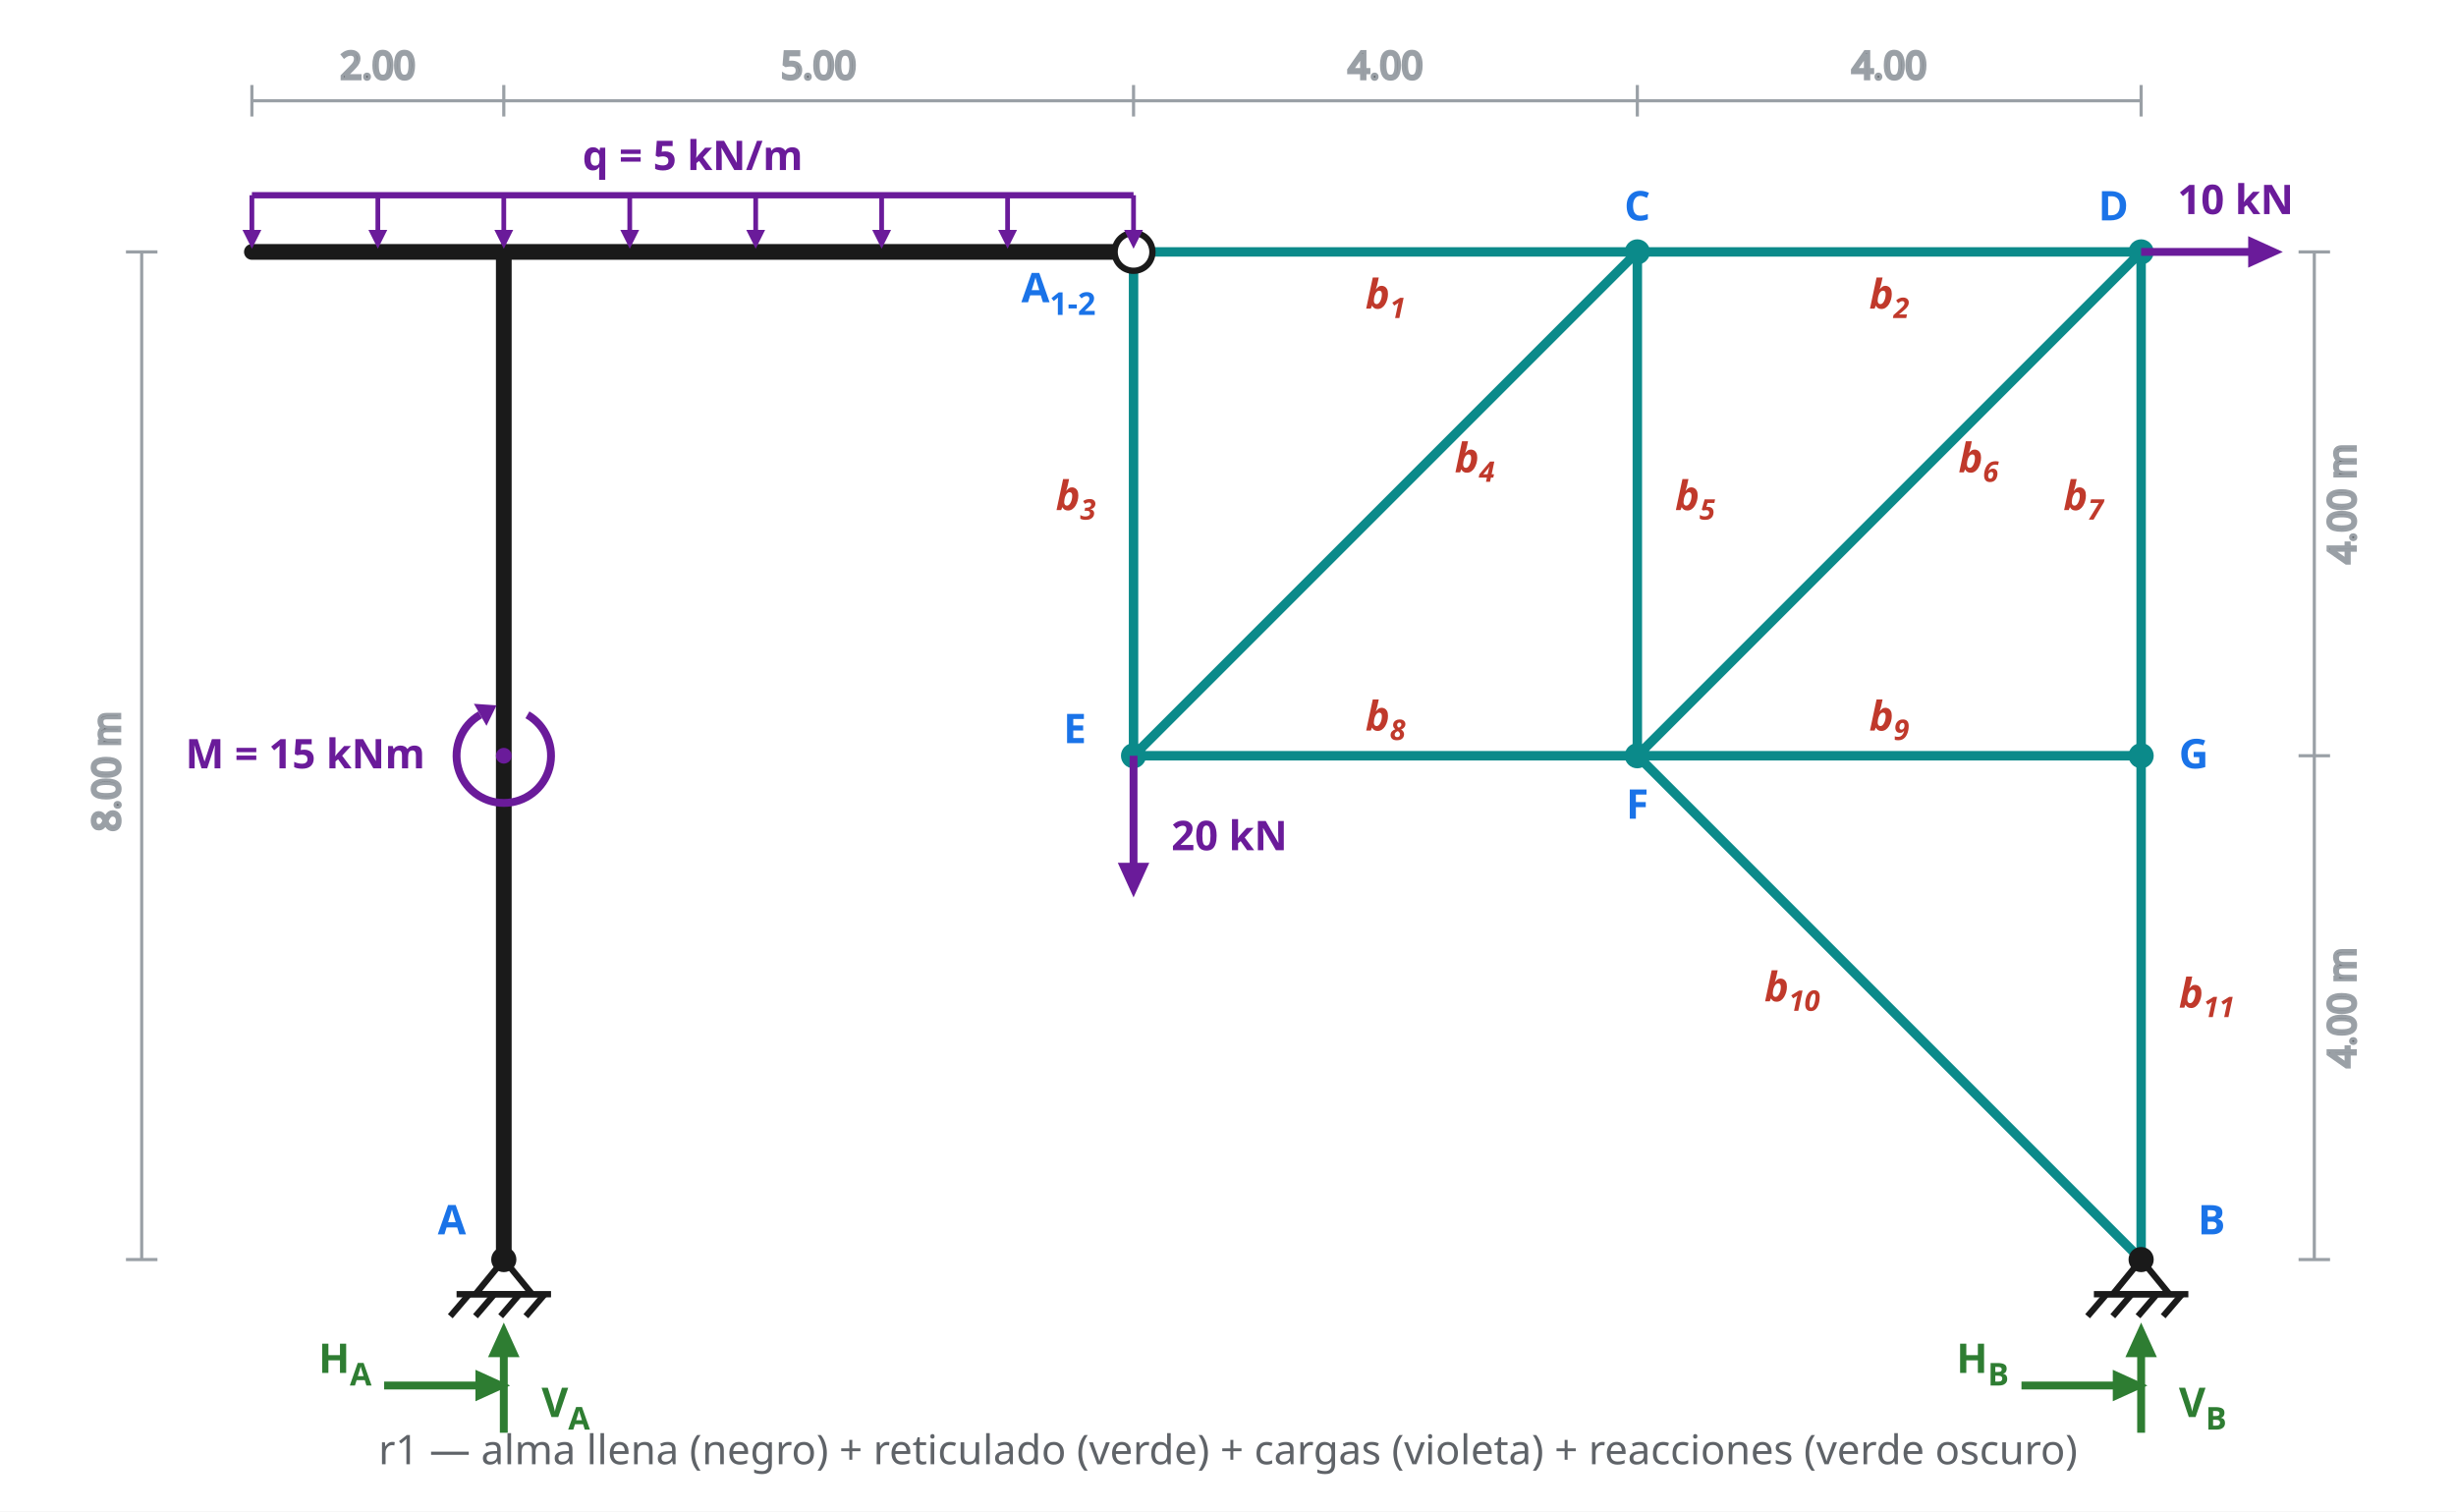
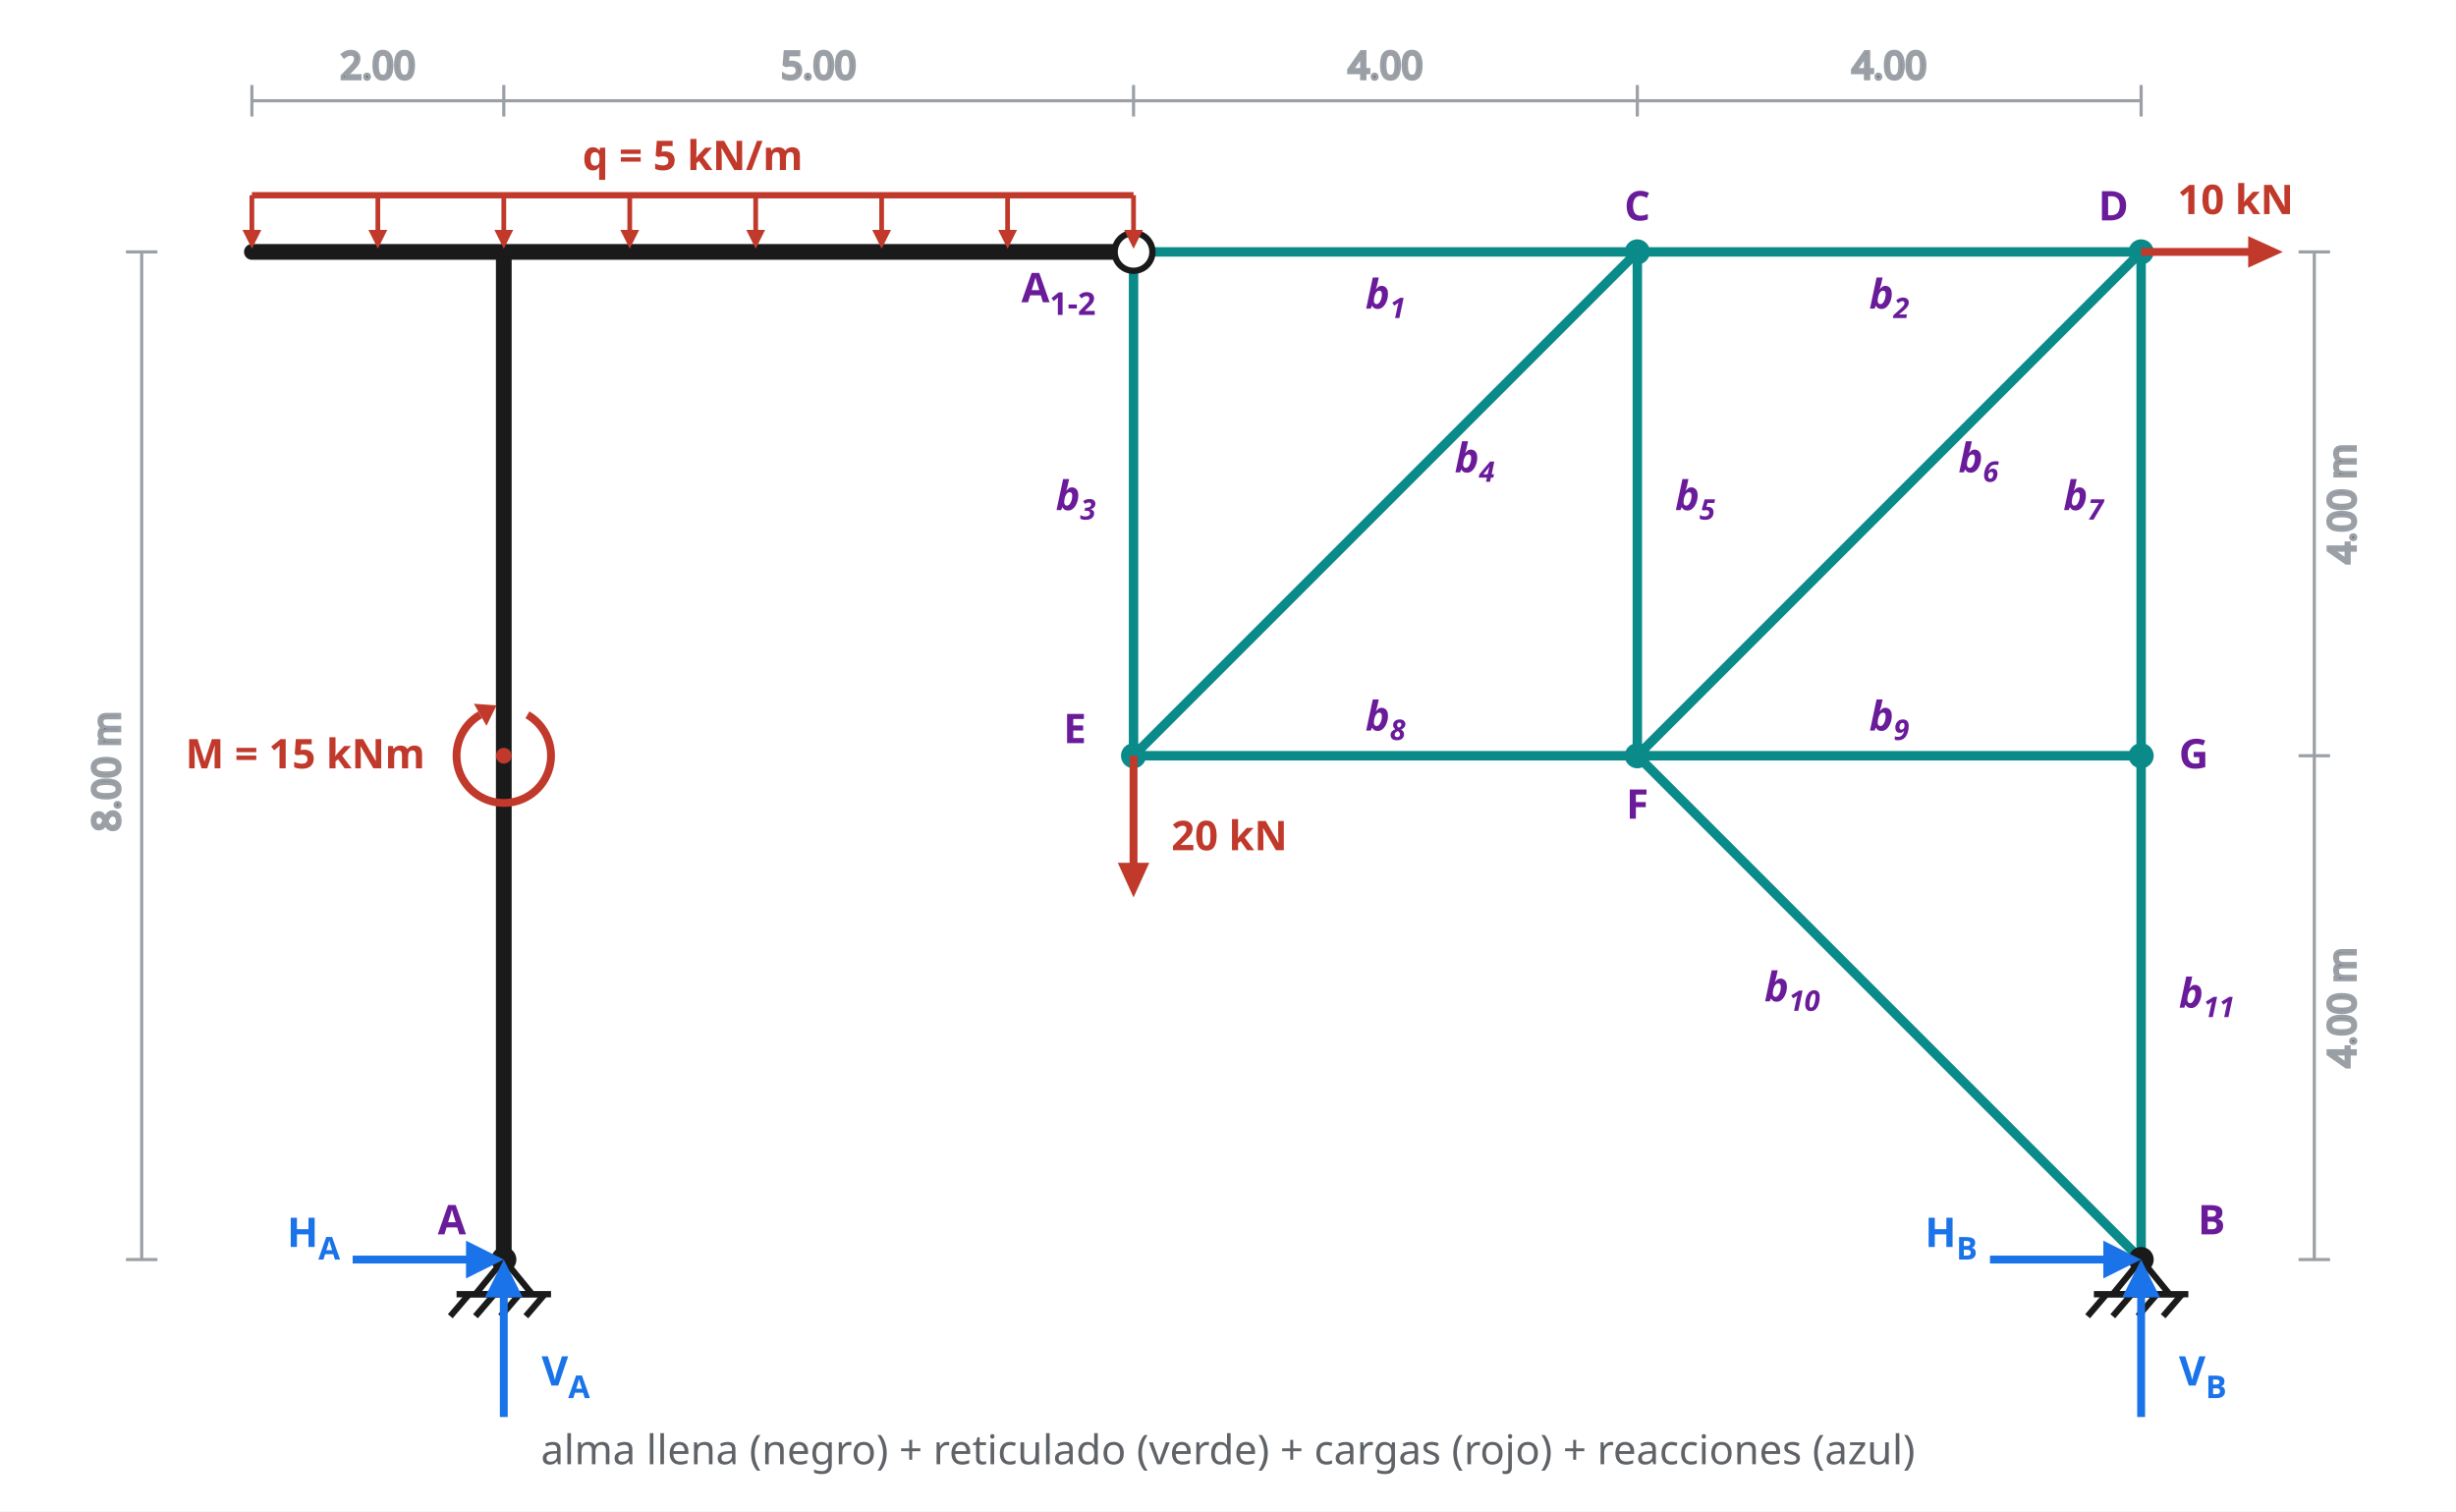
<svg xmlns="http://www.w3.org/2000/svg" viewBox="0 0 780 480" font-family="system-ui, sans-serif">
  <rect x="0" y="0" width="780" height="480" fill="#ffffff" />
  <g stroke="#9aa0a6" stroke-width="1" fill="#5f6368" font-size="12">
    <line x1="45" y1="80" x2="45" y2="400" />
    <line x1="40" y1="80" x2="50" y2="80" />
    <line x1="40" y1="400" x2="50" y2="400" />
    <text x="38" y="245" text-anchor="middle" transform="rotate(-90 38 245)">8.00 m</text>
    <line x1="80" y1="32" x2="160" y2="32" />
    <line x1="160" y1="32" x2="360" y2="32" />
    <line x1="360" y1="32" x2="520" y2="32" />
    <line x1="520" y1="32" x2="680" y2="32" />
    <line x1="80" y1="27" x2="80" y2="37" />
    <line x1="160" y1="27" x2="160" y2="37" />
    <line x1="360" y1="27" x2="360" y2="37" />
    <line x1="520" y1="27" x2="520" y2="37" />
    <line x1="680" y1="27" x2="680" y2="37" />
    <text x="120" y="25" text-anchor="middle">2.00</text>
    <text x="260" y="25" text-anchor="middle">5.00</text>
    <text x="440" y="25" text-anchor="middle">4.00</text>
    <text x="600" y="25" text-anchor="middle">4.00</text>
    <line x1="735" y1="80" x2="735" y2="240" />
    <line x1="735" y1="240" x2="735" y2="400" />
    <line x1="730" y1="80" x2="740" y2="80" />
    <line x1="730" y1="240" x2="740" y2="240" />
    <line x1="730" y1="400" x2="740" y2="400" />
    <text x="748" y="160" text-anchor="middle" transform="rotate(-90 748 160)">4.00 m</text>
    <text x="748" y="320" text-anchor="middle" transform="rotate(-90 748 320)">4.00 m</text>
  </g>
  <g stroke="#0b8a8a" stroke-width="3" stroke-linecap="round">
    <line x1="360" y1="80" x2="520" y2="80" />
    <line x1="520" y1="80" x2="680" y2="80" />
    <line x1="360" y1="240" x2="520" y2="240" />
    <line x1="520" y1="240" x2="680" y2="240" />
    <line x1="360" y1="80" x2="360" y2="240" />
    <line x1="520" y1="80" x2="520" y2="240" />
    <line x1="680" y1="80" x2="680" y2="240" />
    <line x1="520" y1="80" x2="360" y2="240" />
    <line x1="680" y1="80" x2="520" y2="240" />
    <line x1="680" y1="240" x2="680" y2="400" />
    <line x1="520" y1="240" x2="680" y2="400" />
  </g>
  <g stroke="#1a1a1a" stroke-width="5" stroke-linecap="round">
    <line x1="160" y1="400" x2="160" y2="80" />
    <line x1="80" y1="80" x2="160" y2="80" />
    <line x1="160" y1="80" x2="360" y2="80" />
  </g>
  <g stroke="#1a1a1a" stroke-width="2" fill="#ffffff">
    <polygon points="160,400 151,411 169,411" />
    <line x1="145" y1="411" x2="175" y2="411" />
    <line x1="149" y1="411" x2="143" y2="418" />
    <line x1="157" y1="411" x2="151" y2="418" />
    <line x1="165" y1="411" x2="159" y2="418" />
    <line x1="173" y1="411" x2="167" y2="418" />
    <polygon points="680,400 671,411 689,411" />
    <line x1="665" y1="411" x2="695" y2="411" />
    <line x1="669" y1="411" x2="663" y2="418" />
    <line x1="677" y1="411" x2="671" y2="418" />
    <line x1="685" y1="411" x2="679" y2="418" />
    <line x1="693" y1="411" x2="687" y2="418" />
  </g>
  <circle cx="360" cy="80" r="6" fill="#ffffff" stroke="#1a1a1a" stroke-width="2" />
  <g fill="#1a1a1a">
    <circle cx="160" cy="400" r="4" />
    <circle cx="680" cy="400" r="4" />
  </g>
  <g fill="#0b8a8a">
    <circle cx="520" cy="80" r="4" />
    <circle cx="680" cy="80" r="4" />
    <circle cx="360" cy="240" r="4" />
    <circle cx="520" cy="240" r="4" />
    <circle cx="680" cy="240" r="4" />
  </g>
  <g font-size="13" font-weight="600">
-     <g fill="#1a73e8">
+     <g fill="#6a1b9a">
      <text x="148" y="392" text-anchor="end">A</text>
      <text x="698" y="392" text-anchor="start">B</text>
      <text x="348" y="96" text-anchor="end">A<tspan font-size="10" dy="4">1-2</tspan>
      </text>
      <text x="520" y="70" text-anchor="middle">C</text>
      <text x="676" y="70" text-anchor="end">D</text>
      <text x="345" y="236" text-anchor="end">E</text>
      <text x="520" y="260" text-anchor="middle">F</text>
      <text x="692" y="244" text-anchor="start">G</text>
    </g>
  </g>
-   <g fill="#c0392b" font-size="13" font-style="italic" font-weight="600">
+   <g fill="#6a1b9a" font-size="13" font-style="italic" font-weight="600">
    <text x="440" y="98" text-anchor="middle">b<tspan font-size="9" dy="3">1</tspan>
    </text>
    <text x="600" y="98" text-anchor="middle">b<tspan font-size="9" dy="3">2</tspan>
    </text>
    <text x="348" y="162" text-anchor="end">b<tspan font-size="9" dy="3">3</tspan>
    </text>
    <text x="462" y="150" text-anchor="start">b<tspan font-size="9" dy="3">4</tspan>
    </text>
    <text x="532" y="162" text-anchor="start">b<tspan font-size="9" dy="3">5</tspan>
    </text>
    <text x="622" y="150" text-anchor="start">b<tspan font-size="9" dy="3">6</tspan>
    </text>
    <text x="668" y="162" text-anchor="end">b<tspan font-size="9" dy="3">7</tspan>
    </text>
    <text x="440" y="232" text-anchor="middle">b<tspan font-size="9" dy="3">8</tspan>
    </text>
    <text x="600" y="232" text-anchor="middle">b<tspan font-size="9" dy="3">9</tspan>
    </text>
    <text x="578" y="318" text-anchor="end">b<tspan font-size="9" dy="3">10</tspan>
    </text>
    <text x="692" y="320" text-anchor="start">b<tspan font-size="9" dy="3">11</tspan>
    </text>
  </g>
-   <g stroke="#6a1b9a" fill="#6a1b9a" font-family="system-ui, sans-serif" font-size="13" font-weight="700">
+   <g stroke="#c0392b" fill="#c0392b" font-family="system-ui, sans-serif" font-size="13" font-weight="700">
    <line x1="80" y1="62" x2="360" y2="62" stroke-width="2" />
    <g stroke-width="1.5">
      <line x1="80" y1="62" x2="80" y2="76" />
      <line x1="120" y1="62" x2="120" y2="76" />
      <line x1="160" y1="62" x2="160" y2="76" />
      <line x1="200" y1="62" x2="200" y2="76" />
      <line x1="240" y1="62" x2="240" y2="76" />
      <line x1="280" y1="62" x2="280" y2="76" />
      <line x1="320" y1="62" x2="320" y2="76" />
      <line x1="360" y1="62" x2="360" y2="76" />
    </g>
    <g stroke="none">
      <polygon points="80,79 77,73 83,73" />
      <polygon points="120,79 117,73 123,73" />
      <polygon points="160,79 157,73 163,73" />
      <polygon points="200,79 197,73 203,73" />
      <polygon points="240,79 237,73 243,73" />
      <polygon points="280,79 277,73 283,73" />
      <polygon points="320,79 317,73 323,73" />
      <polygon points="360,79 357,73 363,73" />
    </g>
    <text x="220" y="54" text-anchor="middle" stroke="none">q = 5 kN/m</text>
    <circle cx="160" cy="240" r="2.5" stroke="none" />
    <path d="M 167.5 227 A 15 15 0 1 1 152.5 227" fill="none" stroke-width="2.5" />
    <polygon points="157.7,224 150.5,223.5 154.5,230.5" stroke="none" />
    <text x="135" y="244" text-anchor="end" stroke="none">M = 15 kNm</text>
    <line x1="360" y1="240" x2="360" y2="280" stroke-width="2.5" />
    <polygon points="360,285 355,274 365,274" stroke="none" />
    <text x="372" y="270" text-anchor="start" stroke="none">20 kN</text>
    <line x1="680" y1="80" x2="720" y2="80" stroke-width="2.5" />
    <polygon points="725,80 714,75 714,85" stroke="none" />
    <text x="710" y="68" text-anchor="middle" stroke="none">10 kN</text>
  </g>
-   <g stroke="#2e7d32" fill="#2e7d32" font-family="system-ui, sans-serif" font-size="13" font-weight="700">
-     <line x1="160" y1="455" x2="160" y2="425" stroke-width="2.5" />
-     <polygon points="160,420 155,431 165,431" stroke="none" />
-     <text x="172" y="450" text-anchor="start" stroke="none">V<tspan font-size="10" dy="4">A</tspan>
+   <g stroke="#1a73e8" fill="#1a73e8" font-family="system-ui, sans-serif" font-size="13" font-weight="700">
+     <line x1="160" y1="450" x2="160" y2="411" stroke-width="2.5" />
+     <polygon points="160,400 154,412 166,412" stroke="none" />
+     <text x="172" y="440" text-anchor="start" stroke="none">V<tspan font-size="10" dy="4">A</tspan>
    </text>
-     <line x1="122" y1="440" x2="157" y2="440" stroke-width="2.5" />
-     <polygon points="162,440 151,435 151,445" stroke="none" />
-     <text x="118" y="436" text-anchor="end" stroke="none">H<tspan font-size="10" dy="4">A</tspan>
+     <line x1="112" y1="400" x2="149" y2="400" stroke-width="2.5" />
+     <polygon points="160,400 148,394 148,406" stroke="none" />
+     <text x="108" y="396" text-anchor="end" stroke="none">H<tspan font-size="10" dy="4">A</tspan>
    </text>
-     <line x1="680" y1="455" x2="680" y2="425" stroke-width="2.5" />
-     <polygon points="680,420 675,431 685,431" stroke="none" />
-     <text x="692" y="450" text-anchor="start" stroke="none">V<tspan font-size="10" dy="4">B</tspan>
+     <line x1="680" y1="450" x2="680" y2="411" stroke-width="2.5" />
+     <polygon points="680,400 674,412 686,412" stroke="none" />
+     <text x="692" y="440" text-anchor="start" stroke="none">V<tspan font-size="10" dy="4">B</tspan>
    </text>
-     <line x1="642" y1="440" x2="677" y2="440" stroke-width="2.5" />
-     <polygon points="682,440 671,435 671,445" stroke="none" />
-     <text x="638" y="436" text-anchor="end" stroke="none">H<tspan font-size="10" dy="4">B</tspan>
+     <line x1="632" y1="400" x2="669" y2="400" stroke-width="2.5" />
+     <polygon points="680,400 668,394 668,406" stroke="none" />
+     <text x="628" y="396" text-anchor="end" stroke="none">H<tspan font-size="10" dy="4">B</tspan>
    </text>
  </g>
  <text x="390" y="465" text-anchor="middle" fill="#5f6368" font-size="13">
-     r1 — alma llena (negro) + reticulado (verde) + cargas (violeta) + reacciones (verde oscuro)
+     alma llena (negro) + reticulado (verde) + cargas (rojo) + reacciones (azul)
  </text>
</svg>
